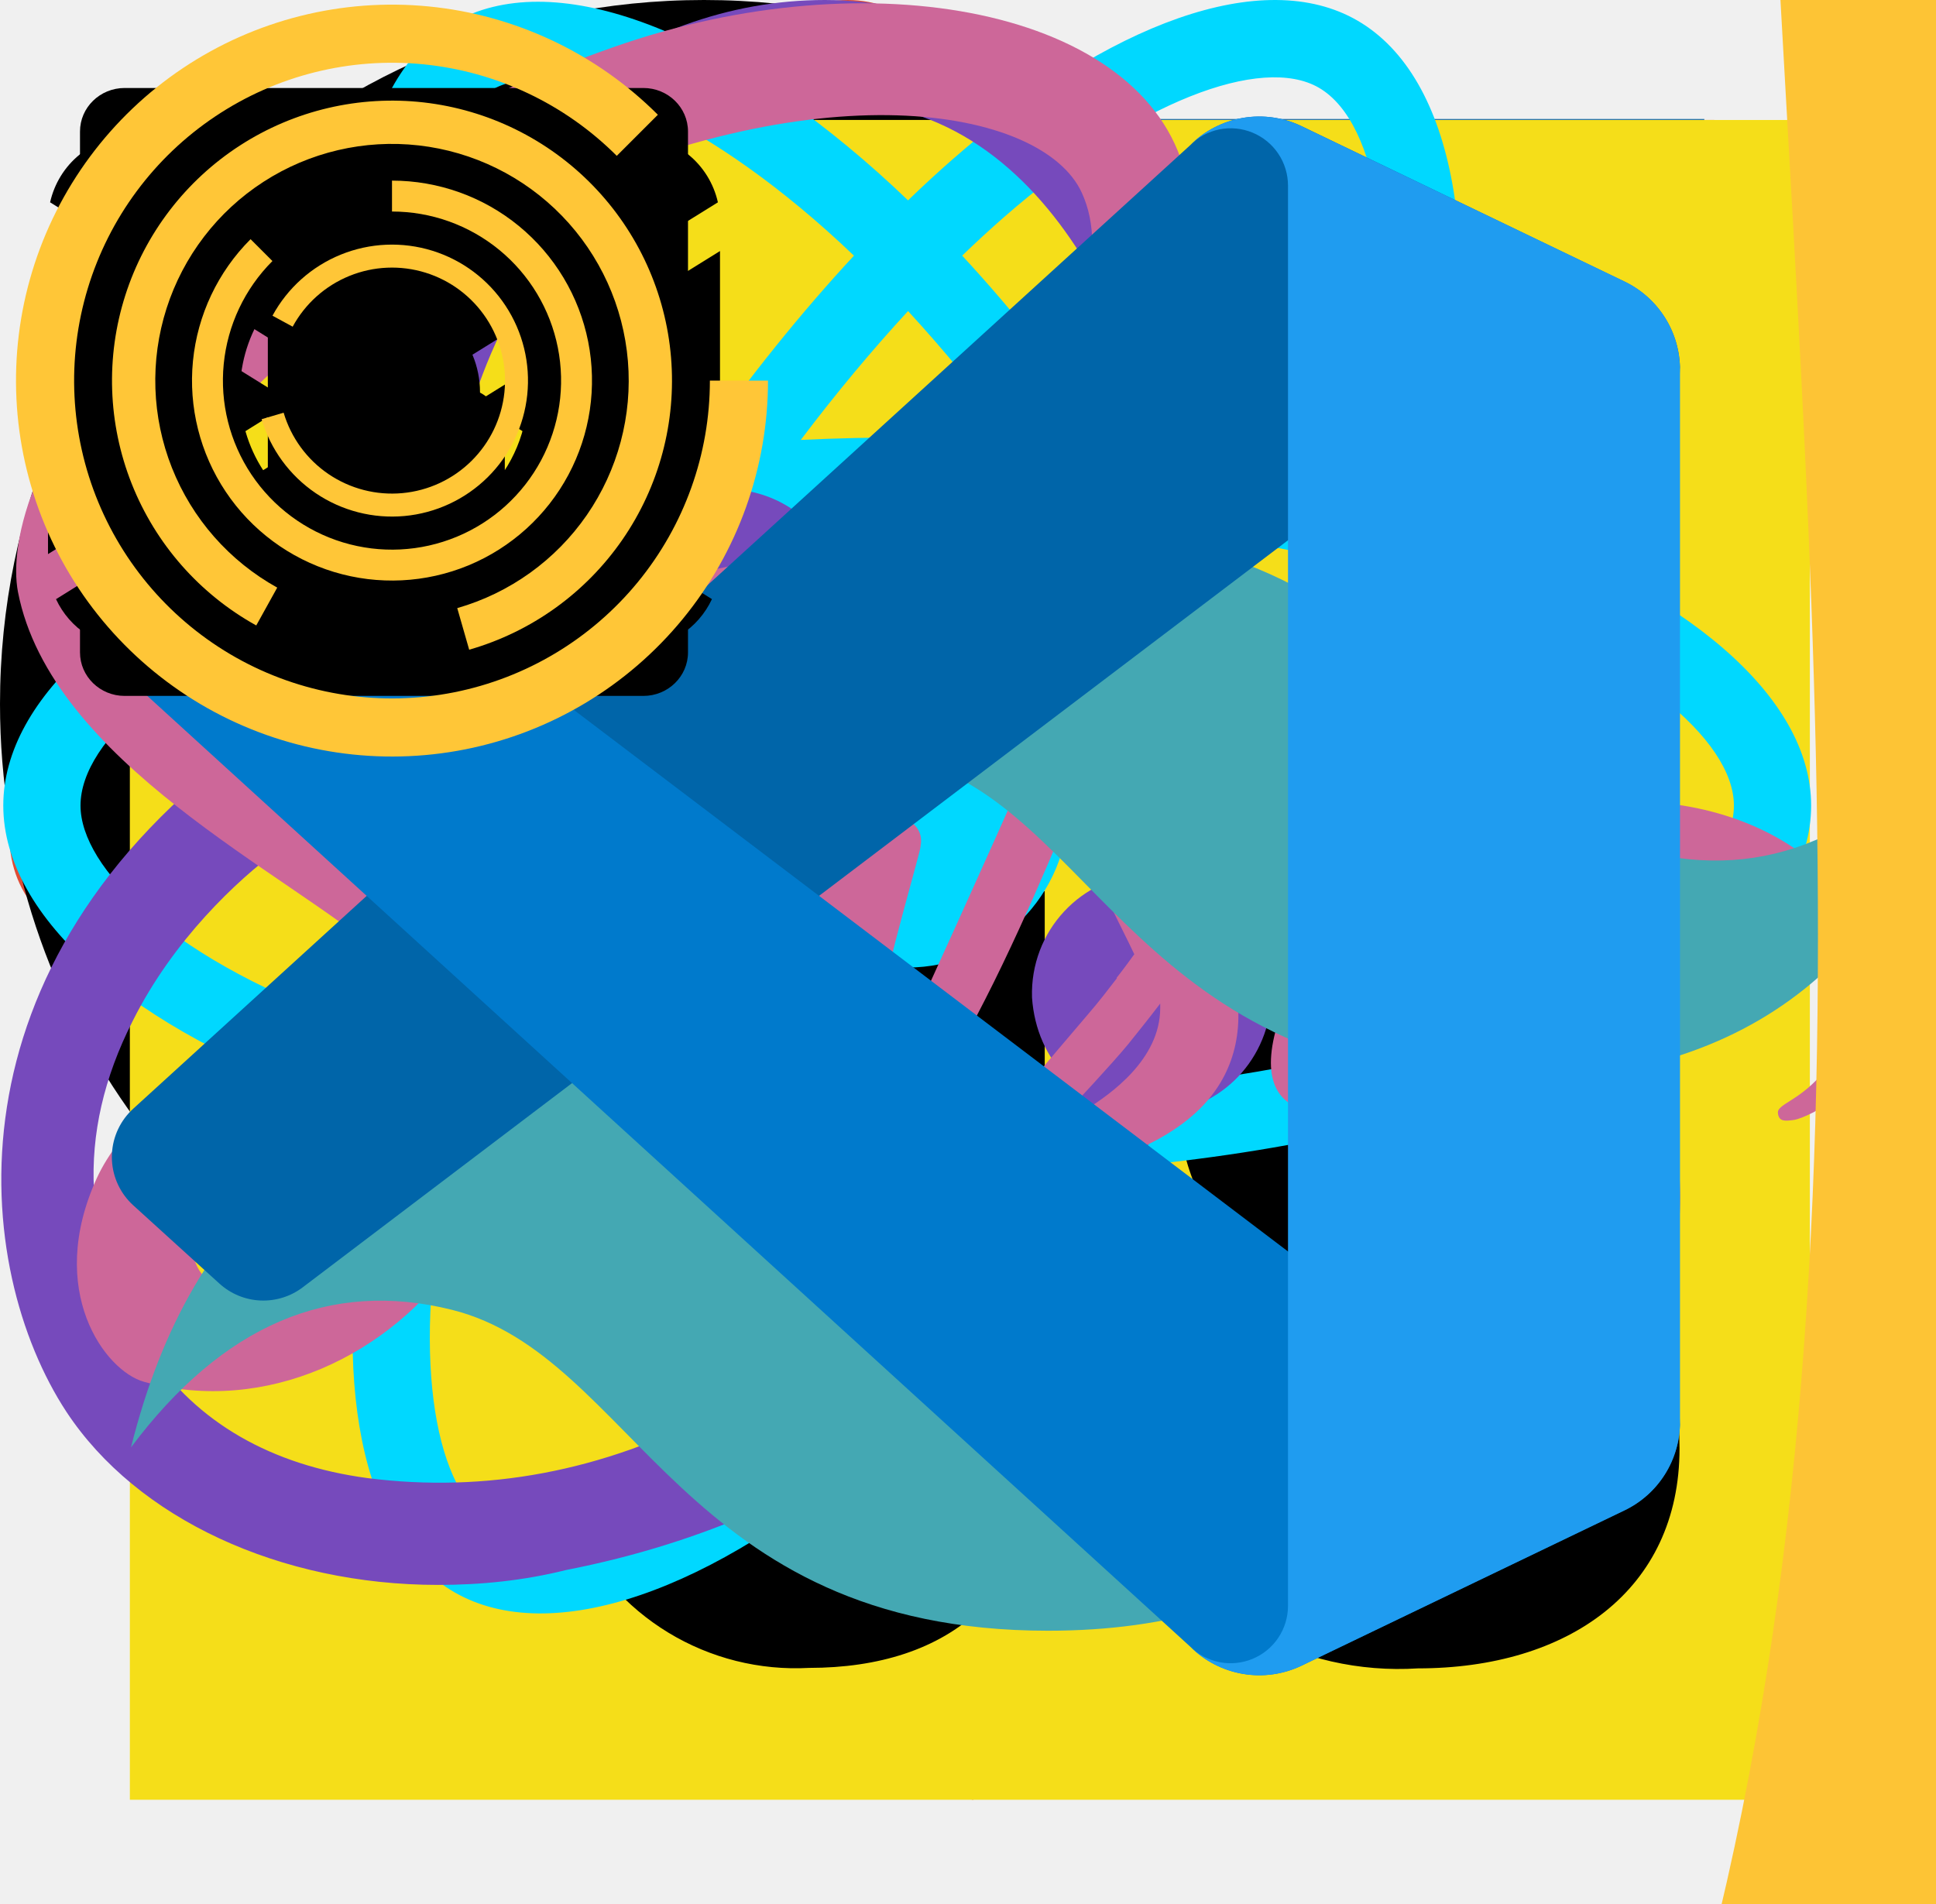
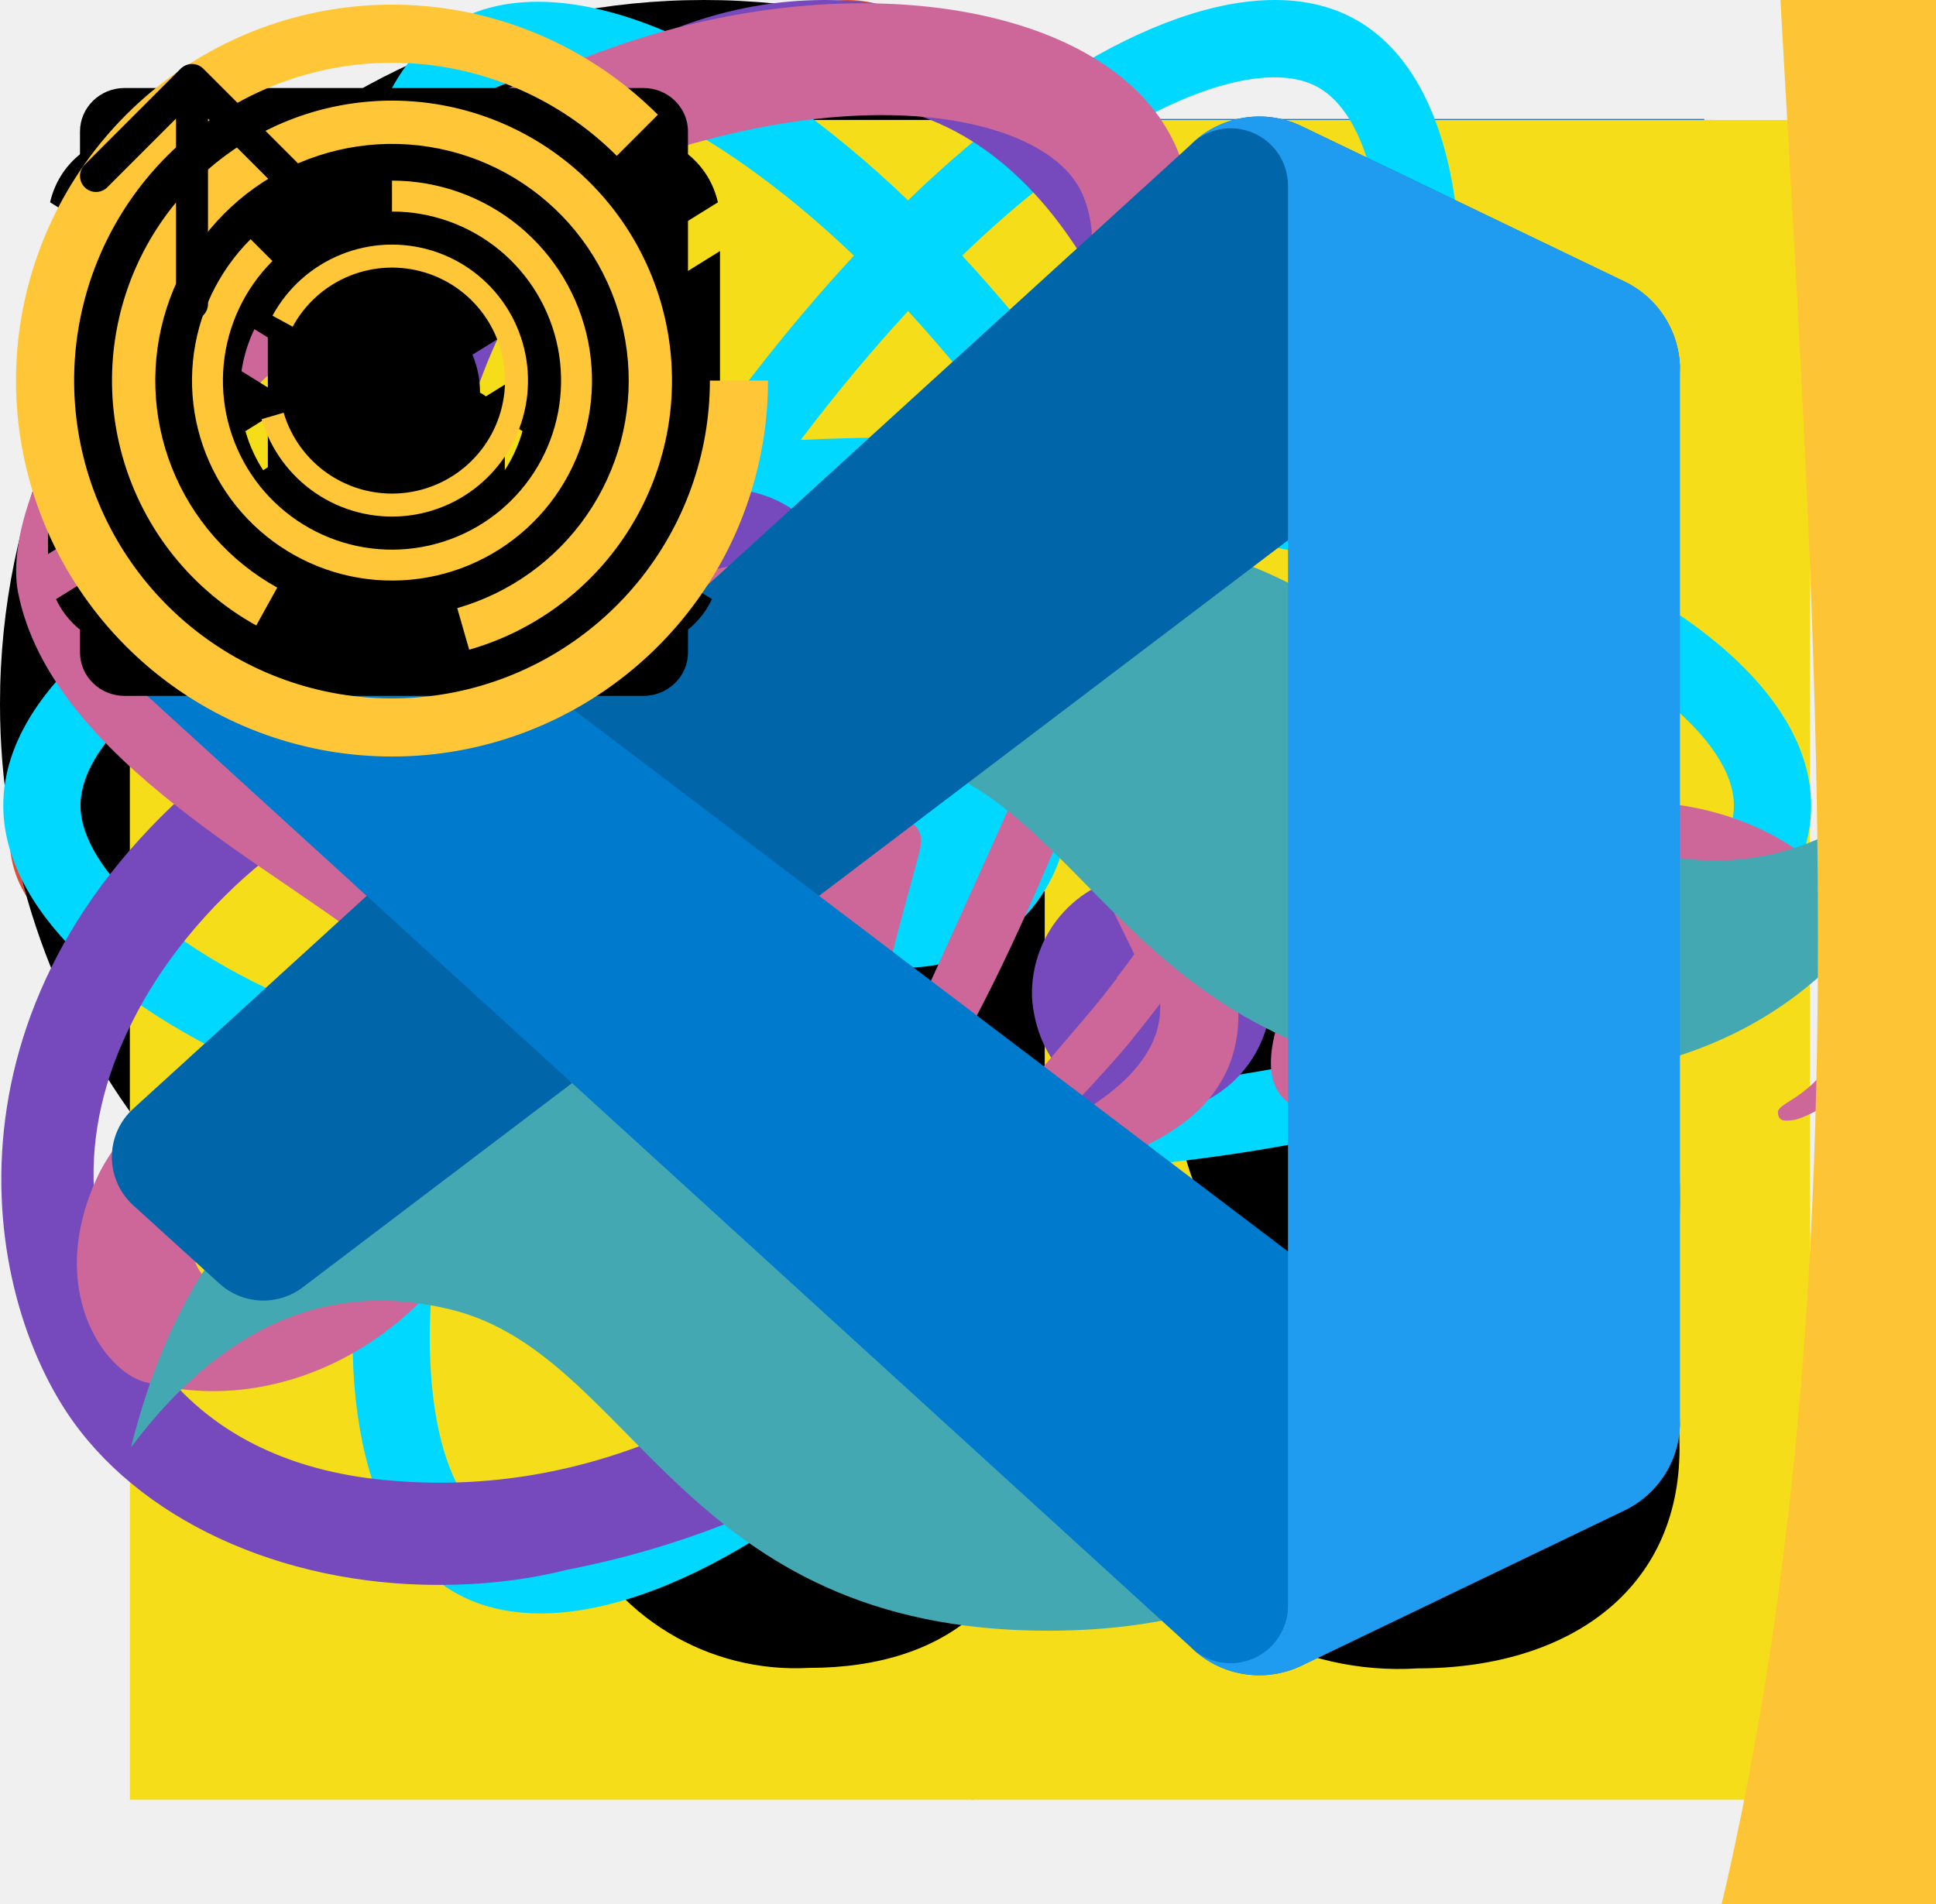
<svg xmlns="http://www.w3.org/2000/svg" width="121" height="119" viewBox="0 0 121 119" fill="none">
  <g id="css">
    <path d="M22.365 101.154L13.943 7.438H106.523L98.089 101.139L60.176 111.562L22.365 101.154Z" fill="#1572B6" />
    <path d="M60.233 103.597L90.87 95.174L98.078 15.102H60.233V103.597Z" fill="#33A9DC" />
    <path d="M60.233 49.054H75.57L76.628 37.284H60.233V25.79H89.295L89.018 28.872L86.171 60.549H60.233V49.054Z" fill="white" />
    <path d="M60.304 78.904L60.252 78.919L47.344 75.461L46.519 66.294H34.883L36.507 84.341L60.248 90.879L60.304 90.864V78.904Z" fill="#EBEBEB" />
    <path d="M74.584 60.062L73.189 75.453L60.263 78.912V90.871L84.023 84.341L84.199 82.4L86.213 60.062H74.584Z" fill="white" />
    <path d="M60.274 25.79V37.284H32.276L32.044 34.7L31.515 28.872L31.238 25.79H60.274ZM60.233 49.054V60.549H47.486L47.254 57.964L46.729 52.137L46.452 49.054H60.233Z" fill="#EBEBEB" />
  </g>
  <g id="git">
    <g clip-path="url(#clip0_13_2984)">
      <path d="M103.62 47.822L57.776 1.98C55.137 -0.66 50.855 -0.66 48.213 1.98L38.694 11.5L50.77 23.576C53.576 22.628 56.794 23.264 59.031 25.501C61.279 27.753 61.911 30.998 60.939 33.813L72.578 45.452C75.393 44.482 78.642 45.109 80.891 47.362C84.034 50.504 84.034 55.596 80.891 58.74C77.747 61.884 72.655 61.884 69.51 58.74C67.145 56.373 66.561 52.901 67.758 49.989L56.905 39.135L56.903 67.697C57.69 68.086 58.409 68.6 59.031 69.219C62.174 72.361 62.174 77.453 59.031 80.6C55.887 83.742 50.793 83.742 47.654 80.6C44.511 77.453 44.511 72.361 47.654 69.219C48.407 68.466 49.302 67.869 50.287 67.463V38.635C49.3 38.232 48.405 37.635 47.654 36.879C45.272 34.501 44.7 31.007 45.92 28.083L34.015 16.177L2.581 47.61C-0.06 50.252 -0.06 54.535 2.581 57.175L48.426 103.018C51.065 105.658 55.346 105.658 57.989 103.018L103.619 57.388C106.26 54.747 106.26 50.462 103.619 47.822" fill="#DE4C36" />
    </g>
    <defs>
      <clipPath id="clip0_13_2984">
        <rect width="105" height="105" fill="white" transform="translate(0.600006)" />
      </clipPath>
    </defs>
  </g>
  <g id="github">
    <path fill-rule="evenodd" clip-rule="evenodd" d="M44 0C19.69 0 0 19.69 0 44C0 63.47 12.595 79.915 30.085 85.745C32.285 86.13 33.11 84.81 33.11 83.655C33.11 82.61 33.055 79.145 33.055 75.46C22 77.495 19.14 72.765 18.26 70.29C17.765 69.025 15.62 65.12 13.75 64.075C12.21 63.25 10.01 61.215 13.695 61.16C17.16 61.105 19.635 64.35 20.46 65.67C24.42 72.325 30.745 70.455 33.275 69.3C33.66 66.44 34.815 64.515 36.08 63.415C26.29 62.315 16.06 58.52 16.06 41.69C16.06 36.905 17.765 32.945 20.57 29.865C20.13 28.765 18.59 24.255 21.01 18.205C21.01 18.205 24.695 17.05 33.11 22.715C36.63 21.725 40.37 21.23 44.11 21.23C47.85 21.23 51.59 21.725 55.11 22.715C63.525 16.995 67.21 18.205 67.21 18.205C69.63 24.255 68.09 28.765 67.65 29.865C70.455 32.945 72.16 36.85 72.16 41.69C72.16 58.575 61.875 62.315 52.085 63.415C53.68 64.79 55.055 67.43 55.055 71.555C55.055 77.44 55 82.17 55 83.655C55 84.81 55.825 86.185 58.025 85.745C66.76 82.796 74.35 77.182 79.727 69.694C85.104 62.205 87.997 53.219 88 44C88 19.69 68.31 0 44 0Z" fill="black" />
  </g>
  <g id="html">
    <path d="M22.982 102.004L14.555 7.5H107.143L98.705 101.989L60.793 112.5L22.982 102.004Z" fill="#E44F26" />
    <path d="M60.849 104.468L91.487 95.974L98.694 15.229H60.849V104.468Z" fill="#F1662A" />
    <path d="M60.849 50.276H45.512L44.454 38.407H60.849V26.816H31.787L32.064 29.929L34.91 61.867H60.849V50.276ZM60.849 80.377L60.797 80.392L47.889 76.909L47.064 67.665H35.428L37.052 85.86L60.797 92.453L60.849 92.438V80.377Z" fill="#EBEBEB" />
    <path d="M60.808 50.276V61.867H75.08L73.738 76.901L60.808 80.389V92.449L84.572 85.86L84.744 83.903L87.467 53.389L87.752 50.276H60.808ZM60.808 26.816V38.407H88.805L89.038 35.805L89.567 29.929L89.844 26.816H60.808Z" fill="white" />
  </g>
  <g id="js">
    <path d="M8.116 7.5H113.116V112.5H8.116V7.5Z" fill="#F5DE19" />
    <path d="M78.65 89.531C79.545 91.349 80.935 92.876 82.66 93.938C84.385 94.999 86.375 95.552 88.4 95.531C92.488 95.531 95.101 93.487 95.101 90.656C95.101 87.281 92.416 86.074 87.916 84.105L85.449 83.047C78.324 80.014 73.599 76.215 73.599 68.183C73.599 60.784 79.224 55.148 88.048 55.148C90.904 54.941 93.758 55.581 96.253 56.986C98.749 58.391 100.775 60.499 102.08 63.049L94.366 67.98C93.864 66.716 92.989 65.635 91.858 64.879C90.727 64.124 89.393 63.73 88.033 63.75C87.439 63.691 86.84 63.755 86.273 63.94C85.706 64.125 85.184 64.427 84.74 64.824C84.296 65.222 83.939 65.709 83.693 66.252C83.447 66.795 83.317 67.384 83.311 67.98C83.311 70.939 85.145 72.139 89.379 73.98L91.846 75.037C100.231 78.634 104.971 82.297 104.971 90.536C104.971 99.42 97.993 104.287 88.621 104.287C84.97 104.52 81.329 103.691 78.139 101.901C74.948 100.11 72.344 97.434 70.64 94.196L78.65 89.531ZM43.794 90.386C45.343 93.135 46.753 95.46 50.143 95.46C53.383 95.46 55.43 94.192 55.43 89.261V55.71H65.296V89.392C65.296 99.608 59.296 104.257 50.563 104.257C47.475 104.426 44.41 103.657 41.768 102.051C39.126 100.444 37.032 98.076 35.761 95.257L43.794 90.386Z" fill="black" />
  </g>
  <g id="react">
    <g clip-path="url(#clip0_13_2986)">
      <path d="M93.106 32.703C91.903 32.289 90.69 31.905 89.469 31.552C89.674 30.711 89.863 29.879 90.031 29.062C92.784 15.648 90.984 4.842 84.836 1.284C78.942 -2.127 69.302 1.429 59.566 9.933C58.606 10.773 57.668 11.637 56.752 12.524C56.139 11.934 55.515 11.356 54.88 10.789C44.677 1.696 34.449 -2.136 28.308 1.432C22.419 4.854 20.675 15.013 23.154 27.725C23.4 28.984 23.679 30.237 23.989 31.482C22.541 31.895 21.144 32.334 19.807 32.802C7.844 36.988 0.205 43.548 0.205 50.353C0.205 57.381 8.406 64.43 20.866 68.704C21.876 69.049 22.895 69.369 23.921 69.663C23.588 71.004 23.292 72.354 23.034 73.711C20.671 86.204 22.516 96.122 28.389 99.522C34.456 103.033 44.637 99.425 54.551 90.727C55.355 90.02 56.141 89.293 56.908 88.546C57.9 89.507 58.919 90.439 59.963 91.343C69.566 99.636 79.05 102.985 84.918 99.576C90.978 96.055 92.948 85.4 90.391 72.436C90.189 71.42 89.963 70.409 89.713 69.405C90.428 69.192 91.13 68.973 91.814 68.746C104.767 64.438 113.195 57.475 113.195 50.353C113.195 43.523 105.309 36.919 93.106 32.703ZM90.296 64.147C89.678 64.353 89.044 64.55 88.398 64.743C86.968 60.2 85.039 55.368 82.677 50.376C84.93 45.504 86.786 40.734 88.176 36.22C89.332 36.556 90.453 36.91 91.535 37.283C101.991 40.896 108.369 46.237 108.369 50.353C108.369 54.737 101.481 60.428 90.296 64.147ZM85.656 73.376C86.787 79.109 86.948 84.292 86.199 88.344C85.526 91.984 84.173 94.412 82.499 95.384C78.939 97.453 71.323 94.764 63.111 87.671C62.14 86.831 61.193 85.963 60.27 85.07C63.454 81.576 66.636 77.513 69.741 73.001C75.204 72.514 80.364 71.719 85.044 70.633C85.269 71.543 85.473 72.457 85.656 73.376ZM38.726 95.026C35.247 96.259 32.476 96.295 30.801 95.325C27.237 93.262 25.755 85.298 27.776 74.615C28.017 73.353 28.291 72.097 28.601 70.85C33.229 71.878 38.352 72.617 43.828 73.062C46.954 77.478 50.228 81.536 53.527 85.089C52.826 85.77 52.108 86.434 51.374 87.079C46.99 90.925 42.597 93.654 38.726 95.026ZM22.428 64.12C16.918 62.23 12.368 59.774 9.249 57.093C6.447 54.685 5.032 52.293 5.032 50.353C5.032 46.223 11.166 40.956 21.396 37.377C22.638 36.943 23.937 36.533 25.286 36.148C26.7 40.764 28.554 45.59 30.793 50.471C28.525 55.423 26.644 60.327 25.216 64.997C24.28 64.728 23.35 64.436 22.428 64.12ZM27.891 26.795C25.768 15.903 27.178 7.687 30.727 5.625C34.507 3.429 42.865 6.56 51.675 14.412C52.25 14.925 52.815 15.448 53.371 15.982C50.088 19.52 46.844 23.548 43.745 27.937C38.431 28.431 33.344 29.225 28.668 30.289C28.38 29.131 28.121 27.966 27.891 26.795V26.795ZM76.63 38.874C75.525 36.959 74.38 35.068 73.194 33.202C76.799 33.66 80.253 34.267 83.497 35.01C82.523 38.142 81.309 41.417 79.881 44.775C78.837 42.787 77.753 40.819 76.63 38.874ZM56.754 19.444C58.981 21.865 61.21 24.568 63.404 27.5C58.955 27.289 54.498 27.289 50.049 27.498C52.244 24.592 54.493 21.893 56.754 19.444ZM36.751 38.907C35.642 40.837 34.579 42.792 33.561 44.771C32.156 41.425 30.953 38.136 29.971 34.958C33.195 34.235 36.633 33.643 40.215 33.194C39.016 35.07 37.861 36.975 36.751 38.907V38.907ZM40.318 67.857C36.617 67.442 33.127 66.881 29.904 66.177C30.902 62.943 32.131 59.583 33.567 56.165C34.589 58.146 35.657 60.103 36.77 62.033C37.915 64.018 39.1 65.961 40.318 67.857ZM56.888 81.603C54.6 79.126 52.318 76.385 50.089 73.437C52.253 73.522 54.458 73.566 56.7 73.566C59.003 73.566 61.28 73.514 63.52 73.414C61.32 76.415 59.099 79.159 56.888 81.603ZM79.926 55.991C81.437 59.446 82.71 62.788 83.72 65.967C80.444 66.717 76.907 67.321 73.18 67.77C74.375 65.87 75.531 63.946 76.649 62C77.786 60.021 78.878 58.018 79.926 55.991ZM72.468 59.579C70.756 62.563 68.949 65.491 67.047 68.357C63.604 68.602 60.152 68.723 56.7 68.722C53.184 68.722 49.764 68.612 46.47 68.397C44.519 65.538 42.677 62.605 40.947 59.606H40.948C39.226 56.623 37.618 53.575 36.127 50.468C37.614 47.362 39.217 44.312 40.933 41.327L40.933 41.327C42.648 38.341 44.475 35.421 46.411 32.573C49.771 32.318 53.217 32.185 56.7 32.185H56.7C60.198 32.185 63.648 32.319 67.008 32.577C68.924 35.419 70.74 38.33 72.452 41.301C74.174 44.28 75.798 47.315 77.323 50.4C75.814 53.517 74.194 56.578 72.468 59.579ZM82.425 5.481C86.209 7.671 87.68 16.502 85.303 28.084C85.151 28.823 84.981 29.576 84.795 30.339C80.107 29.253 75.017 28.445 69.687 27.943C66.583 23.506 63.366 19.472 60.136 15.979C60.983 15.16 61.849 14.363 62.735 13.587C71.077 6.301 78.873 3.425 82.425 5.481ZM56.7 40.226C62.272 40.226 66.79 44.76 66.79 50.353C66.79 55.946 62.272 60.48 56.7 60.48C51.128 60.48 46.61 55.946 46.61 50.353C46.61 44.76 51.128 40.226 56.7 40.226Z" fill="#00D8FF" />
    </g>
    <defs>
      <clipPath id="clip0_13_2986">
        <rect width="113" height="101" fill="white" transform="translate(0.200012)" />
      </clipPath>
    </defs>
  </g>
  <g id="reactToolkit">
    <path d="M72.779 69.563C76.651 69.162 79.588 65.824 79.455 61.818C79.321 57.813 75.983 54.609 71.978 54.609H71.711C67.572 54.742 64.368 58.214 64.501 62.352C64.635 64.355 65.436 66.091 66.637 67.293C62.098 76.239 55.155 82.781 44.742 88.255C37.665 91.993 30.322 93.329 22.979 92.394C16.971 91.593 12.298 88.923 9.36 84.516C5.088 77.974 4.688 70.897 8.293 63.821C10.83 58.748 14.835 55.009 17.371 53.14C16.837 51.404 16.036 48.467 15.636 46.331C-3.724 60.35 -1.721 79.309 4.154 88.255C8.559 94.931 17.505 99.07 27.385 99.07C30.055 99.07 32.725 98.803 35.395 98.136C52.485 94.797 65.436 84.65 72.779 69.563ZM96.278 53.007C86.13 41.123 71.177 34.581 54.087 34.581H51.951C50.75 32.178 48.213 30.575 45.409 30.575H45.142C41.003 30.709 37.799 34.18 37.932 38.32C38.066 42.325 41.404 45.529 45.409 45.529H45.676C48.613 45.396 51.15 43.527 52.218 40.99H54.621C64.769 40.99 74.381 43.927 83.06 49.668C89.735 54.075 94.542 59.816 97.212 66.759C99.482 72.366 99.348 77.841 96.945 82.514C93.207 89.59 86.932 93.462 78.654 93.462C73.313 93.462 68.24 91.86 65.569 90.658C64.101 91.993 61.43 94.129 59.561 95.465C65.302 98.135 71.177 99.604 76.784 99.604C89.602 99.604 99.081 92.528 102.686 85.451C106.558 77.707 106.291 64.355 96.278 53.007ZM28.453 71.832C28.587 75.838 31.924 79.042 35.93 79.042H36.197C40.336 78.909 43.54 75.437 43.406 71.298C43.273 67.292 39.935 64.088 35.93 64.088H35.663C35.395 64.088 34.995 64.088 34.728 64.221C29.254 55.142 26.985 45.262 27.786 34.581C28.319 26.57 30.99 19.627 35.663 13.885C39.535 8.945 47.011 6.542 52.085 6.409C66.237 6.141 72.245 23.766 72.645 30.842C74.381 31.243 77.319 32.178 79.321 32.845C77.719 11.216 64.368 0 51.551 0C39.535 0 28.453 8.679 24.047 21.496C17.905 38.587 21.911 55.009 29.387 67.96C28.72 68.895 28.319 70.364 28.453 71.832V71.832Z" fill="#764ABC" />
  </g>
  <g id="sass">
    <g clip-path="url(#clip0_13_2988)">
      <path d="M101.473 50.077C97.403 50.097 93.865 51.069 90.903 52.506C89.816 50.372 88.73 48.471 88.538 47.076C88.325 45.449 88.069 44.456 88.325 42.512C88.581 40.568 89.731 37.8 89.71 37.589C89.689 37.378 89.454 36.385 87.11 36.364C84.766 36.342 82.741 36.807 82.507 37.42C82.272 38.033 81.825 39.427 81.527 40.864C81.122 42.977 76.839 50.52 74.388 54.471C73.599 52.929 72.918 51.577 72.768 50.499C72.555 48.872 72.299 47.879 72.555 45.935C72.811 43.991 73.962 41.224 73.94 41.012C73.919 40.801 73.684 39.807 71.34 39.787C68.996 39.765 66.971 40.23 66.737 40.843C66.503 41.456 66.247 42.892 65.757 44.287C65.267 45.682 59.577 58.275 58.085 61.529C57.482 62.845 56.85 64.149 56.189 65.438C56.189 65.438 56.167 65.501 56.103 65.607C55.895 66.011 55.682 66.412 55.464 66.811V66.832C55.144 67.403 54.803 67.931 54.633 67.931C54.505 67.931 54.271 66.409 54.675 64.339C55.528 59.965 57.552 53.161 57.531 52.929C57.531 52.802 57.915 51.619 56.21 51.006C54.548 50.393 53.951 51.407 53.802 51.407C53.653 51.407 53.546 51.767 53.546 51.767C53.546 51.767 55.4 44.118 50.008 44.118C46.642 44.118 41.996 47.773 39.694 51.069C37.078 52.481 34.464 53.897 31.852 55.317C30.595 56.014 29.295 56.711 28.08 57.366C27.995 57.282 27.91 57.176 27.824 57.092C21.303 50.182 9.242 45.301 9.753 36.026C9.945 32.645 11.117 23.77 32.918 12.995C50.861 4.226 65.139 6.655 67.611 12.044C71.148 19.735 59.961 34.018 41.42 36.089C34.346 36.871 30.637 34.166 29.7 33.152C28.72 32.095 28.57 32.032 28.208 32.243C27.611 32.561 27.995 33.511 28.208 34.06C28.762 35.497 31.042 38.033 34.899 39.28C38.309 40.378 46.599 40.991 56.636 37.145C67.867 32.835 76.647 20.855 74.068 10.818C71.489 0.634 54.441 -2.726 38.309 2.958C28.72 6.339 18.32 11.663 10.84 18.594C1.954 26.834 0.547 33.997 1.122 36.998C3.19 47.647 18.001 54.577 23.925 59.711C23.626 59.88 23.349 60.029 23.115 60.156C20.153 61.613 8.858 67.466 6.045 73.657C2.849 80.672 6.557 85.701 9.008 86.376C16.615 88.469 24.436 84.708 28.634 78.495C32.832 72.283 32.321 64.212 30.382 60.514C30.36 60.472 30.339 60.43 30.296 60.388C31.064 59.944 31.852 59.479 32.619 59.035C34.03 58.209 35.458 57.413 36.903 56.647C36.178 58.613 35.645 60.958 35.39 64.339C35.07 68.311 36.711 73.466 38.863 75.495C39.822 76.383 40.952 76.404 41.676 76.404C44.191 76.404 45.321 74.333 46.578 71.882C48.112 68.882 49.497 65.395 49.497 65.395C49.497 65.395 47.771 74.819 52.459 74.819C54.164 74.819 55.89 72.621 56.658 71.502V71.523C56.658 71.523 56.7 71.459 56.785 71.311C56.956 71.037 57.062 70.867 57.062 70.867V70.826C57.744 69.642 59.279 66.959 61.559 62.5C64.5 56.753 67.334 49.57 67.334 49.57C67.334 49.57 67.59 51.323 68.463 54.239C68.975 55.95 70.04 57.831 70.893 59.648C70.211 60.599 69.785 61.127 69.785 61.127L69.806 61.148C69.252 61.867 68.655 62.648 67.995 63.409C65.672 66.156 62.902 69.305 62.518 70.213C62.07 71.29 62.177 72.072 63.03 72.706C63.648 73.171 64.755 73.234 65.885 73.171C67.974 73.023 69.444 72.516 70.168 72.199C71.298 71.798 72.619 71.185 73.855 70.276C76.135 68.607 77.52 66.219 77.392 63.071C77.329 61.339 76.753 59.606 76.05 57.979C76.263 57.683 76.455 57.387 76.668 57.092C80.269 51.872 83.061 46.146 83.061 46.146C83.061 46.146 83.317 47.9 84.191 50.816C84.617 52.295 85.491 53.901 86.257 55.464C82.869 58.19 80.781 61.359 80.035 63.43C78.693 67.276 79.737 69.008 81.719 69.41C82.613 69.6 83.892 69.177 84.83 68.776C86.023 68.396 87.43 67.741 88.772 66.768C91.053 65.1 93.248 62.775 93.12 59.627C93.055 58.19 92.672 56.774 92.139 55.401C95.016 54.218 98.724 53.563 103.455 54.112C113.599 55.295 115.602 61.571 115.218 64.212C114.835 66.853 112.704 68.29 112.001 68.734C111.297 69.178 111.063 69.325 111.127 69.642C111.212 70.107 111.553 70.086 112.15 70.001C112.981 69.854 117.478 67.867 117.669 63.008C117.989 56.796 112.022 50.013 101.473 50.077ZM23.221 76.235C19.854 79.869 15.166 81.242 13.142 80.08C10.968 78.833 11.82 73.466 15.955 69.621C18.469 67.276 21.708 65.099 23.861 63.768C24.351 63.472 25.076 63.05 25.949 62.522C26.098 62.437 26.184 62.395 26.184 62.395L26.695 62.078C28.208 67.571 26.759 72.41 23.221 76.235ZM47.728 59.711C46.556 62.543 44.106 69.79 42.614 69.389C41.335 69.051 40.547 63.557 42.358 58.127C43.275 55.401 45.214 52.147 46.343 50.88C48.176 48.851 50.2 48.174 50.69 48.999C51.309 50.077 48.453 57.937 47.728 59.711ZM67.952 69.304C67.462 69.558 66.993 69.727 66.78 69.6C66.631 69.515 66.993 69.177 66.993 69.177C66.993 69.177 69.529 66.473 70.531 65.247C71.106 64.529 71.788 63.684 72.513 62.733V63.008C72.513 66.24 69.358 68.417 67.952 69.304H67.952ZM83.551 65.776C83.189 65.522 83.253 64.677 84.467 62.035C84.936 61 86.044 59.268 87.941 57.599C88.154 58.275 88.304 58.93 88.282 59.542C88.261 63.62 85.32 65.142 83.551 65.776Z" fill="#CD6799" />
    </g>
    <defs>
      <clipPath id="clip0_13_2988">
        <rect width="117" height="87" fill="white" transform="translate(0.799988)" />
      </clipPath>
    </defs>
  </g>
  <g id="tailwind">
    <path d="M36.844 56.084C40.665 40.801 50.217 33.159 65.5 33.159C88.425 33.159 91.291 50.353 102.753 53.219C110.395 55.129 117.081 52.264 122.812 44.622C118.992 59.905 109.44 67.547 94.156 67.547C71.231 67.547 68.366 50.353 56.903 47.487C49.261 45.577 42.575 48.443 36.844 56.084ZM8.188 90.472C12.008 75.189 21.56 67.547 36.844 67.547C59.769 67.547 62.634 84.741 74.097 87.606C81.739 89.517 88.425 86.651 94.156 79.009C90.335 94.293 80.783 101.934 65.5 101.934C42.575 101.934 39.709 84.741 28.247 81.875C20.605 79.965 13.919 82.83 8.188 90.472Z" fill="#44A8B3" />
  </g>
  <g id="vscode">
    <path d="M101.535 17.605L81.354 7.889C80.214 7.339 78.932 7.158 77.684 7.37C76.437 7.582 75.287 8.177 74.392 9.072L8.33 69.3C7.528 70.027 7.049 71.043 6.996 72.124C6.944 73.205 7.323 74.263 8.05 75.064C8.137 75.159 8.225 75.25 8.319 75.334L13.713 80.234C14.418 80.875 15.325 81.25 16.277 81.292C17.229 81.334 18.166 81.042 18.924 80.465L98.497 20.125C99.098 19.669 99.814 19.39 100.566 19.319C101.317 19.248 102.073 19.388 102.749 19.723C103.424 20.058 103.993 20.576 104.391 21.217C104.789 21.858 105 22.598 105 23.352V23.117C105 21.966 104.675 20.837 104.062 19.862C103.449 18.887 102.573 18.105 101.535 17.605Z" fill="#0065A9" />
    <path d="M101.535 94.395L81.354 104.115C80.214 104.662 78.932 104.843 77.685 104.631C76.438 104.419 75.287 103.825 74.392 102.932L8.33 42.7C7.528 41.973 7.049 40.957 6.996 39.876C6.944 38.795 7.323 37.737 8.05 36.935C8.137 36.841 8.225 36.75 8.319 36.666L13.713 31.766C14.418 31.122 15.328 30.746 16.282 30.704C17.236 30.662 18.175 30.956 18.935 31.535L98.497 91.875C99.098 92.331 99.814 92.61 100.566 92.681C101.317 92.752 102.073 92.612 102.749 92.277C103.424 91.942 103.993 91.424 104.391 90.783C104.789 90.142 105 89.403 105 88.648V88.9C104.996 90.049 104.669 91.173 104.057 92.145C103.444 93.117 102.57 93.897 101.535 94.395Z" fill="#007ACC" />
    <path d="M81.354 104.114C80.214 104.662 78.932 104.843 77.685 104.631C76.438 104.419 75.287 103.825 74.392 102.931C74.895 103.428 75.533 103.764 76.226 103.899C76.919 104.034 77.637 103.962 78.289 103.691C78.941 103.42 79.499 102.963 79.892 102.376C80.285 101.79 80.497 101.1 80.5 100.394V11.606C80.501 10.896 80.291 10.203 79.897 9.613C79.503 9.023 78.942 8.563 78.287 8.292C77.631 8.02 76.91 7.949 76.214 8.088C75.518 8.227 74.879 8.57 74.379 9.072C75.273 8.177 76.423 7.582 77.67 7.37C78.917 7.157 80.2 7.337 81.34 7.885L101.517 17.587C102.559 18.084 103.438 18.866 104.054 19.841C104.67 20.817 104.998 21.946 105 23.1V88.9C105 90.053 104.675 91.182 104.061 92.158C103.447 93.134 102.571 93.917 101.531 94.416L81.354 104.114Z" fill="#1F9CF0" />
  </g>
  <g id="email">
    <path fill-rule="evenodd" clip-rule="evenodd" d="M3.131 12.647C3.396 11.469 4.046 10.417 4.976 9.663C5.906 8.91 7.061 8.5 8.25 8.5H39.75C40.939 8.5 42.094 8.91 43.024 9.663C43.953 10.417 44.604 11.469 44.869 12.647L24 25.604L3.131 12.647ZM3 15.692V34.636L18.233 25.148L3 15.692ZM20.748 26.713L3.501 37.452C3.927 38.365 4.6 39.136 5.441 39.675C6.281 40.215 7.256 40.501 8.25 40.5H39.75C40.744 40.5 41.718 40.214 42.558 39.674C43.398 39.133 44.071 38.362 44.496 37.449L27.25 26.711L24 28.729L20.748 26.711V26.713ZM29.767 25.151L45 34.636V15.692L29.767 25.148V25.151Z" fill="currentColor" />
  </g>
  <g id="linkedin">
    <path d="M5 8.222C5 6.718 6.249 5.5 7.791 5.5H40.209C41.751 5.5 43 6.718 43 8.222V40.778C43 42.282 41.751 43.5 40.209 43.5H7.791C6.249 43.5 5 42.282 5 40.778V8.222ZM16.74 37.311V20.151H11.037V37.311H16.74ZM13.89 17.807C15.877 17.807 17.115 16.491 17.115 14.843C17.079 13.159 15.88 11.879 13.928 11.879C11.975 11.879 10.7 13.162 10.7 14.843C10.7 16.491 11.937 17.807 13.852 17.807H13.89ZM25.546 37.311V27.728C25.546 27.215 25.584 26.702 25.736 26.336C26.147 25.312 27.085 24.251 28.662 24.251C30.726 24.251 31.55 25.823 31.55 28.131V37.311H37.252V27.469C37.252 22.196 34.441 19.745 30.688 19.745C27.662 19.745 26.306 21.408 25.546 22.579V22.638H25.508C25.521 22.618 25.533 22.598 25.546 22.579V20.151H19.846C19.917 21.762 19.846 37.311 19.846 37.311H25.546Z" fill="currentColor" />
  </g>
  <g id="instagram">
    <path d="M30 24.5C30 25.687 29.648 26.847 28.989 27.833C28.329 28.82 27.392 29.589 26.296 30.043C25.2 30.497 23.993 30.616 22.829 30.385C21.666 30.153 20.596 29.582 19.757 28.743C18.918 27.904 18.347 26.834 18.115 25.671C17.884 24.507 18.003 23.3 18.457 22.204C18.911 21.108 19.68 20.171 20.667 19.511C21.653 18.852 22.813 18.5 24 18.5C25.591 18.502 27.116 19.135 28.241 20.259C29.365 21.384 29.998 22.909 30 24.5ZM42.75 16.25V32.75C42.747 35.534 41.64 38.203 39.671 40.171C37.703 42.14 35.034 43.247 32.25 43.25H15.75C12.966 43.247 10.297 42.14 8.329 40.171C6.36 38.203 5.253 35.534 5.25 32.75V16.25C5.253 13.466 6.36 10.797 8.329 8.829C10.297 6.86 12.966 5.753 15.75 5.75H32.25C35.034 5.753 37.703 6.86 39.671 8.829C41.64 10.797 42.747 13.466 42.75 16.25ZM33 24.5C33 22.72 32.472 20.98 31.483 19.5C30.494 18.02 29.089 16.866 27.444 16.185C25.8 15.504 23.99 15.326 22.244 15.673C20.498 16.02 18.895 16.877 17.636 18.136C16.377 19.395 15.52 20.998 15.173 22.744C14.826 24.49 15.004 26.3 15.685 27.944C16.366 29.589 17.52 30.994 19 31.983C20.48 32.972 22.22 33.5 24 33.5C26.386 33.497 28.674 32.548 30.361 30.861C32.048 29.174 32.997 26.886 33 24.5ZM36 14.75C36 14.305 35.868 13.87 35.621 13.5C35.374 13.13 35.022 12.842 34.611 12.671C34.2 12.501 33.748 12.456 33.311 12.543C32.875 12.63 32.474 12.844 32.159 13.159C31.844 13.474 31.63 13.875 31.543 14.311C31.456 14.748 31.501 15.2 31.671 15.611C31.842 16.022 32.13 16.374 32.5 16.621C32.87 16.868 33.305 17 33.75 17C34.347 17 34.919 16.763 35.341 16.341C35.763 15.919 36 15.347 36 14.75Z" fill="currentColor" />
  </g>
  <g id="logo">
    <path d="M48 23.79C48 29.227 46.115 34.495 42.666 38.698C39.217 42.901 34.417 45.778 29.085 46.839C23.752 47.899 18.217 47.078 13.422 44.515C8.627 41.952 4.869 37.806 2.789 32.783C0.708 27.76 0.434 22.171 2.012 16.968C3.59 11.766 6.924 7.271 11.444 4.25C15.965 1.23 21.393 -0.13 26.803 0.403C32.214 0.936 37.273 3.329 41.117 7.173L38.548 9.742C35.298 6.491 31.022 4.469 26.447 4.018C21.873 3.568 17.284 4.717 13.462 7.271C9.64 9.824 6.822 13.624 5.488 18.023C4.154 22.421 4.386 27.146 6.145 31.393C7.904 35.64 11.081 39.145 15.134 41.312C19.188 43.478 23.868 44.173 28.376 43.276C32.884 42.379 36.942 39.947 39.858 36.394C42.774 32.841 44.368 28.387 44.368 23.79H48Z" fill="#FFC637" />
    <path d="M16.016 39.096C12.475 37.133 9.724 34.003 8.232 30.239C6.74 26.476 6.599 22.311 7.833 18.455C9.067 14.599 11.601 11.29 15.001 9.092C18.401 6.895 22.458 5.944 26.481 6.402C30.504 6.861 34.243 8.7 37.062 11.606C39.881 14.512 41.605 18.306 41.94 22.341C42.275 26.376 41.201 30.402 38.901 33.733C36.6 37.065 33.216 39.496 29.324 40.612L28.578 38.012C31.868 37.068 34.73 35.013 36.675 32.197C38.62 29.38 39.528 25.976 39.244 22.565C38.961 19.154 37.503 15.946 35.12 13.489C32.737 11.032 29.576 9.477 26.175 9.09C22.774 8.703 19.344 9.506 16.469 11.364C13.594 13.222 11.453 16.02 10.409 19.279C9.366 22.539 9.485 26.06 10.746 29.242C12.008 32.424 14.334 35.071 17.327 36.73L16.016 39.096Z" fill="#FFC637" />
    <path d="M24.5 11.29C27.392 11.29 30.194 12.293 32.43 14.127C34.665 15.962 36.196 18.515 36.76 21.351C37.324 24.188 36.887 27.132 35.524 29.683C34.161 32.233 31.955 34.232 29.284 35.339C26.612 36.445 23.639 36.591 20.871 35.752C18.104 34.912 15.713 33.139 14.107 30.735C12.5 28.33 11.777 25.443 12.06 22.565C12.344 19.687 13.616 16.996 15.661 14.951L17.027 16.317C15.299 18.046 14.223 20.321 13.983 22.754C13.743 25.187 14.355 27.628 15.713 29.661C17.072 31.694 19.093 33.193 21.432 33.903C23.772 34.613 26.285 34.489 28.544 33.553C30.803 32.618 32.667 30.928 33.82 28.772C34.973 26.616 35.342 24.126 34.865 21.728C34.388 19.33 33.094 17.172 31.204 15.621C29.314 14.07 26.945 13.222 24.5 13.222L24.5 11.29Z" fill="#FFC637" />
    <path d="M17.03 19.734C17.968 18.006 19.477 16.657 21.299 15.916C23.12 15.175 25.143 15.089 27.021 15.672C28.899 16.256 30.517 17.472 31.598 19.114C32.68 20.756 33.159 22.723 32.953 24.679C32.748 26.634 31.871 28.458 30.471 29.84C29.071 31.221 27.236 32.075 25.278 32.255C23.32 32.434 21.36 31.93 19.732 30.827C18.104 29.723 16.909 28.09 16.35 26.204L17.727 25.796C18.192 27.363 19.185 28.721 20.537 29.637C21.89 30.554 23.519 30.974 25.146 30.824C26.774 30.675 28.299 29.965 29.462 28.817C30.625 27.669 31.354 26.154 31.525 24.529C31.696 22.903 31.298 21.269 30.399 19.904C29.5 18.54 28.155 17.529 26.595 17.044C25.034 16.56 23.354 16.631 21.84 17.247C20.326 17.862 19.072 18.983 18.292 20.42L17.03 19.734Z" fill="#FFC637" />
  </g>
+   <g id="arrowUp">
+     <path d="M12 5V19M12 5L6 11M12 5L18 11" stroke="currentColor" stroke-width="2" stroke-linecap="round" stroke-linejoin="round" />
+   </g>
  <g id="bg">
    <path fill-rule="evenodd" clip-rule="evenodd" d="M426.755 -247.339C526.01 -242.623 630.416 -205.737 691.019 -128.942C747.053 -57.936 709.403 42.888 725.408 131.114C738.276 202.044 786.302 264.961 775.404 336.204C763.332 415.132 724.842 490.453 662.532 542.186C597.271 596.368 510.835 641.895 426.755 625.671C345.261 609.947 319.875 506.823 250.249 462.635C174.069 414.287 41.253 440.785 6.431 358.913C-27.682 278.71 83.957 208.257 106.308 124.209C131.067 31.108 79.608 -81.367 143.094 -154.976C208.865 -231.236 324.689 -252.189 426.755 -247.339Z" fill="#FDC435" />
  </g>
  <g id="footerBg">
    <path fill-rule="evenodd" clip-rule="evenodd" d="M0 258L60 229.333C120 200.667 240 143.333 360 150.5C480 157.667 600 229.333 720 229.333C840 229.333 960 157.667 1080 107.5C1200 57.333 1320 28.667 1380 14.333L1440 0V344H1380C1320 344 1200 344 1080 344C960 344 840 344 720 344C600 344 480 344 360 344C240 344 120 344 60 344H0V258Z" fill="#FDC435" />
  </g>
</svg>
